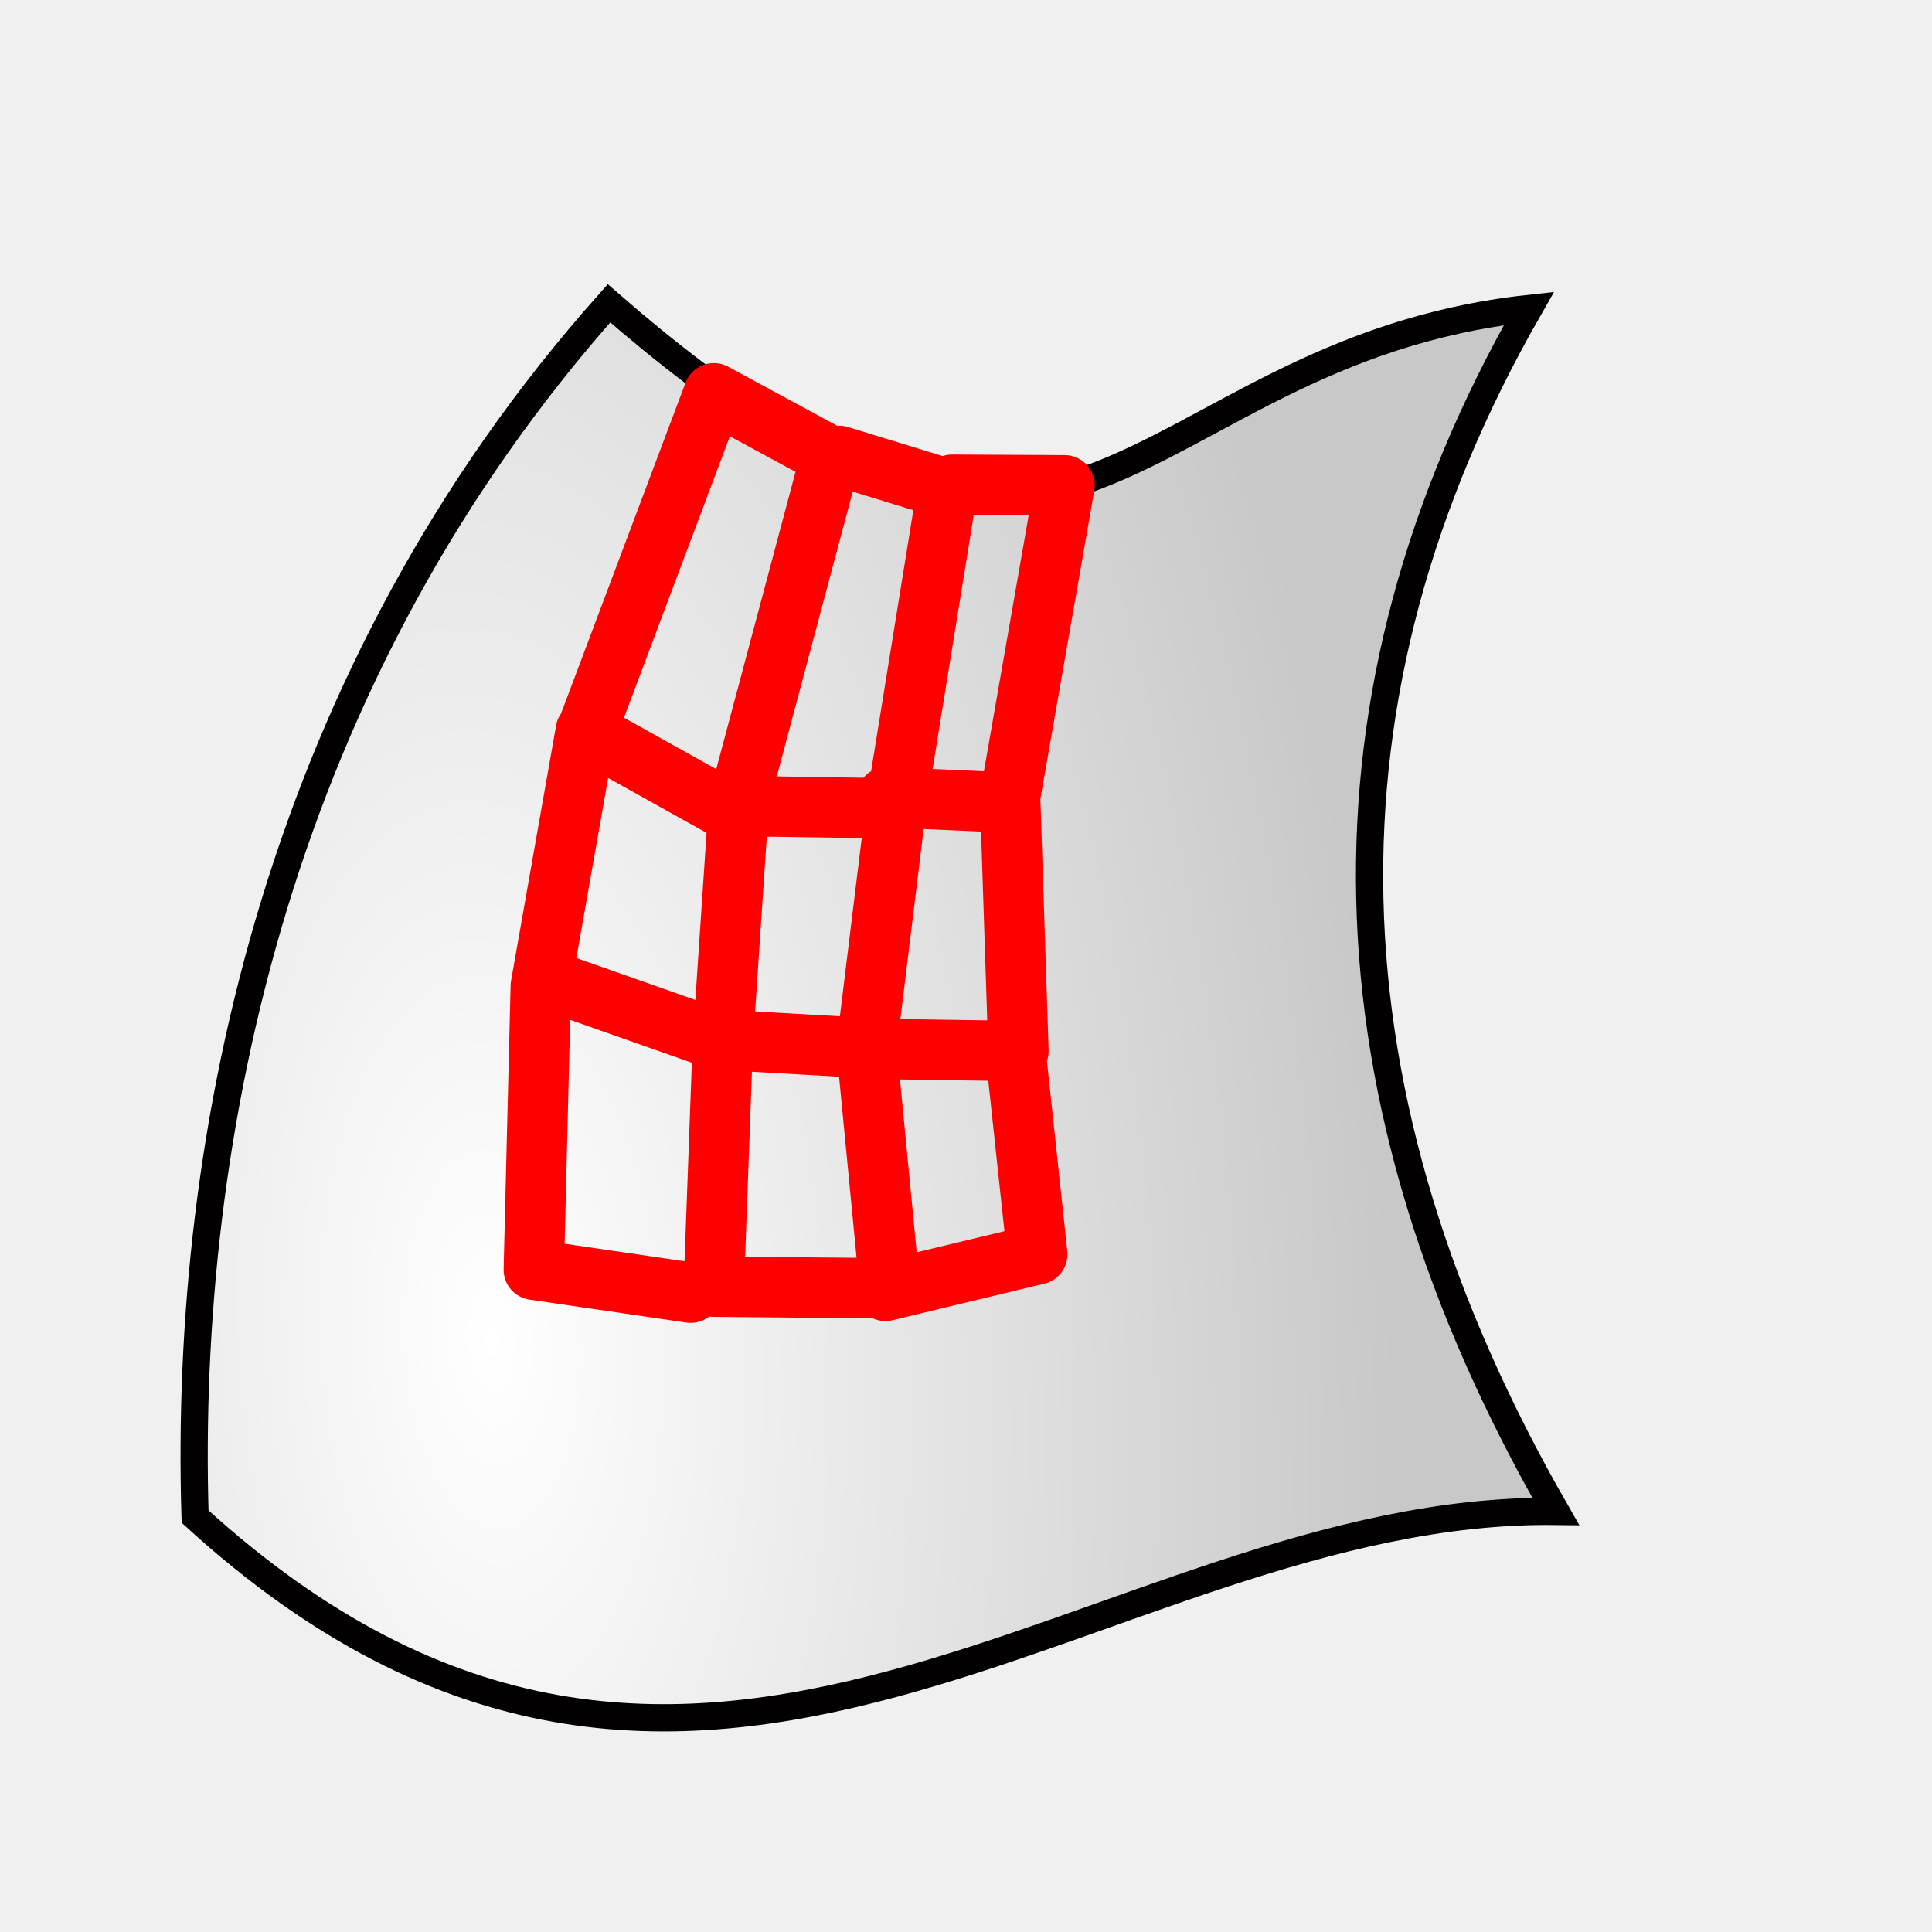
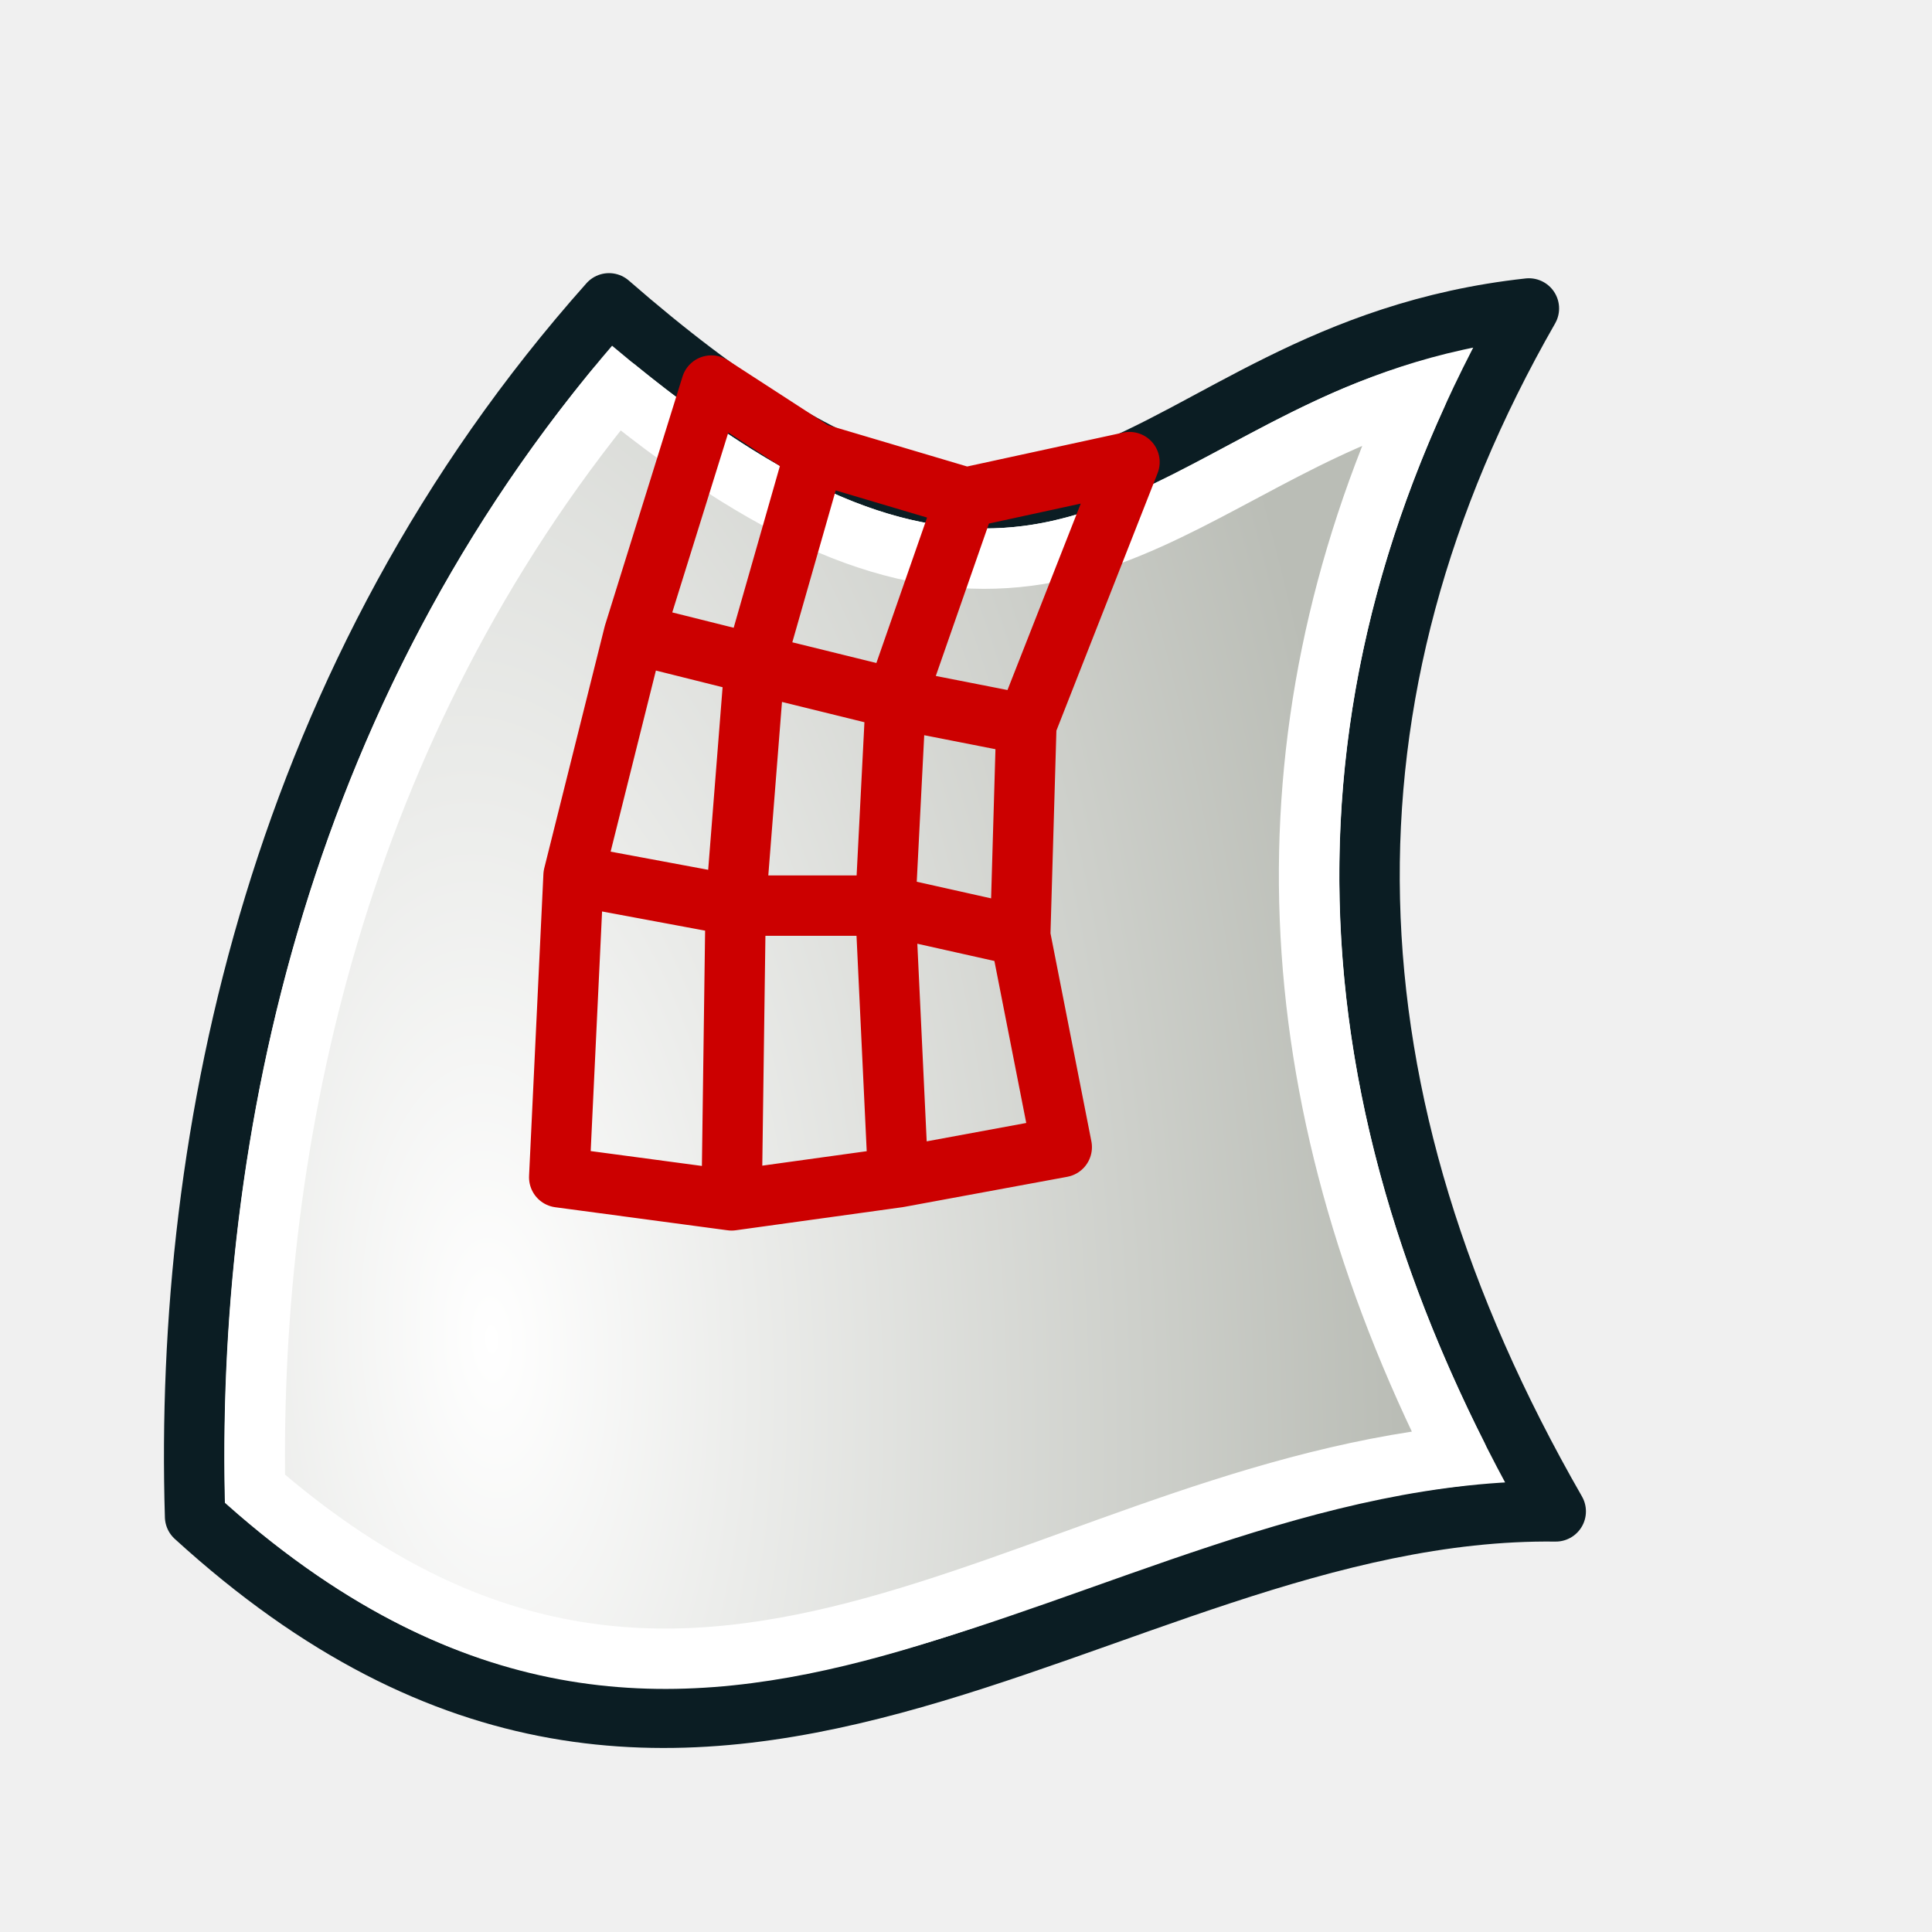
- <svg xmlns="http://www.w3.org/2000/svg" xmlns:xlink="http://www.w3.org/1999/xlink" width="64px" height="64px" id="svg2985" version="1.1">
-   <defs id="defs2987">
+ <svg xmlns="http://www.w3.org/2000/svg" xmlns:xlink="http://www.w3.org/1999/xlink" width="64" height="64" id="svg2869" version="1.1" viewBox="0 0 64 64">
+   <defs id="defs2871">
+     <linearGradient id="linearGradient5">
+       <stop style="stop-color:#ef2929;stop-opacity:1;" offset="0" id="stop19" />
+       <stop style="stop-color:#ef2929;stop-opacity:0;" offset="1" id="stop20" />
+     </linearGradient>
+     <linearGradient id="swatch18">
+       <stop style="stop-color:#ef2929;stop-opacity:1;" offset="0" id="stop18" />
+     </linearGradient>
+     <linearGradient id="swatch15">
+       <stop style="stop-color:#3d0000;stop-opacity:1;" offset="0" id="stop15" />
+     </linearGradient>
+     <linearGradient id="linearGradient5-1">
+       <stop style="stop-color:#ef2929;stop-opacity:1;" offset="0" id="stop5" />
+       <stop style="stop-color:#ef2929;stop-opacity:0;" offset="1" id="stop6" />
+     </linearGradient>
+     <linearGradient id="linearGradient3836-9">
+       <stop style="stop-color:#a40000;stop-opacity:1" offset="0" id="stop3838-8" />
+       <stop style="stop-color:#ef2929;stop-opacity:1" offset="1" id="stop3840-1" />
+     </linearGradient>
+     <linearGradient id="linearGradient3836-9-3">
+       <stop style="stop-color:#a40000;stop-opacity:1" offset="0" id="stop3838-8-5" />
+       <stop style="stop-color:#ef2929;stop-opacity:1" offset="1" id="stop3840-1-6" />
+     </linearGradient>
+     <linearGradient id="linearGradient2">
+       <stop style="stop-color:#73d216;stop-opacity:1;" offset="0" id="stop1" />
+       <stop style="stop-color:#8ae234;stop-opacity:1;" offset="1" id="stop2" />
+     </linearGradient>
    <linearGradient id="linearGradient3836">
-       <stop style="stop-color:#ffffff;stop-opacity:1" offset="0" id="stop3838" />
-       <stop style="stop-color:#c8c8c8;stop-opacity:1" offset="1" id="stop3840" />
+       <stop style="stop-color:#ad7fa8;stop-opacity:1" offset="0" id="stop3838" />
+       <stop style="stop-color:#5c3566;stop-opacity:1" offset="1" id="stop3840" />
    </linearGradient>
-     <radialGradient xlink:href="#linearGradient3836" id="radialGradient3842" cx="16.058" cy="55.712" fx="16.058" fy="55.712" r="23.836" gradientTransform="matrix(1.248136,-0.1510649,0.1787021,2.656087,-13.71155,-101.176)" gradientUnits="userSpaceOnUse" />
+     <linearGradient id="linearGradient3836-1">
+       <stop style="stop-color:#729fcf;stop-opacity:1" offset="0" id="stop3838-9" />
+       <stop style="stop-color:#204a87;stop-opacity:1" offset="1" id="stop3840-0" />
+     </linearGradient>
+     <linearGradient id="linearGradient3836-6">
+       <stop style="stop-color:#ef2929;stop-opacity:1" offset="0" id="stop3838-91" />
+       <stop style="stop-color:#a40000;stop-opacity:1" offset="1" id="stop3840-01" />
+     </linearGradient>
+     <clipPath clipPathUnits="userSpaceOnUse" id="clipPath1462">
+       <path style="display:block;fill:#000000;fill-opacity:1;stroke:#000000;stroke-width:1px;stroke-linecap:butt;stroke-linejoin:miter;stroke-opacity:1" d="m 22,36 c 5.407,-1.906 10.878,-3.342 17,0 -0.422,6.469 -2.271,11.84 -7,15 C 24.173,45.351 23.112,40.679 22,36" id="path1464" />
+     </clipPath>
+     <linearGradient id="linearGradient3836-16">
+       <stop style="stop-color:#729fcf;stop-opacity:1" offset="0" id="stop3838-86" />
+       <stop style="stop-color:#204a87;stop-opacity:1" offset="1" id="stop3840-03" />
+     </linearGradient>
+     <clipPath clipPathUnits="userSpaceOnUse" id="clipath_lpe_path-effect11">
+       <path style="display:block;fill:#000000;fill-opacity:1;stroke:#000000;stroke-width:1px;stroke-linecap:butt;stroke-linejoin:miter;stroke-opacity:1" d="m 22,36 c 5.407,-1.906 10.878,-3.342 17,0 -0.422,6.469 -2.271,11.84 -7,15 C 24.173,45.351 23.112,40.679 22,36" id="path11" />
+     </clipPath>
+     <radialGradient xlink:href="#linearGradient3836-2" id="radialGradient3842" cx="16.058" cy="55.712" fx="16.058" fy="55.712" r="23.836" gradientTransform="matrix(1.248136,-0.1510649,0.1787021,2.656087,-13.71155,-101.176)" gradientUnits="userSpaceOnUse" />
+     <linearGradient id="linearGradient3836-2">
+       <stop style="stop-color:#ffffff;stop-opacity:1" offset="0" id="stop3838-1" />
+       <stop style="stop-color:#babdb6;stop-opacity:1" offset="1" id="stop3840-5" />
+     </linearGradient>
  </defs>
-   <g id="layer1">
-     <path style="fill:url(#radialGradient3842);fill-opacity:1;stroke:#020000;stroke-width:0.902;stroke-linecap:butt;stroke-linejoin:miter;stroke-miterlimit:4;stroke-dasharray:none;stroke-opacity:1" d="m 20.174,10.048 c 15.67,13.651 16.972,1.646 30.473,0.17 -7.346,12.828 -7.002,26.113 0.889,39.849 C 36.448,49.88 23.103,65.428 6.462,50.238 6.076,37.527 9.266,22.302 20.174,10.048 Z" id="path3066" />
-     <path id="path4152" style="fill:none;fill-rule:evenodd;stroke:#ff0000;stroke-width:2;stroke-linecap:round;stroke-linejoin:round;stroke-miterlimit:4;stroke-dasharray:none;stroke-opacity:1" d="m 33.608,34.529 0.753,7.023 -5.029,1.21 m 4.137,-16.132 0.268,8.187 -4.991,-0.076 m 2.791,-18.684 3.728,0.019 -1.838,10.512 -4.057,-0.182 m -9.967,-2.193 4.443,2.477 5.831,0.091 m -11.522,5.684 5.589,1.97 4.946,0.28 m -0.896,-19.614 3.588,1.1 -1.694,10.467 -0.983,8.017 0.772,7.991 -5.831,-0.053 0.299,-8.127 0.533,-7.953 3.044,-11.416 -3.876,-2.099 -4.269,11.344 -1.463,8.293 -0.231,9.397 5.199,0.76" />
+   <g id="layer3" style="display:inline">
+     <path style="fill:#ffffff;fill-opacity:1;stroke:#0b1d23;stroke-width:2;stroke-linecap:butt;stroke-linejoin:round;stroke-miterlimit:4;stroke-dasharray:none;stroke-opacity:1" d="m 20.174,10.048 c 15.67,13.651 16.972,1.646 30.473,0.17 -7.346,12.828 -7.002,26.113 0.889,39.849 C 36.448,49.88 23.103,65.428 6.462,50.238 6.076,37.527 9.266,22.302 20.174,10.048 Z" id="path3066" />
+     <path style="fill:url(#radialGradient3842);fill-opacity:1;stroke:#ffffff;stroke-width:2;stroke-linecap:butt;stroke-linejoin:round;stroke-miterlimit:4;stroke-dasharray:none;stroke-opacity:1" d="m 20.408,12.857 c 5.667,4.61 9.79,6.051 13.629,5.557 3.731,-0.48 6.822,-2.866 10.562,-4.504 0.737,-0.323 1.524,-0.611 2.35,-0.871 -5.216,11.425 -4.711,23.204 1.328,35.195 C 33.818,49.801 22.87,61.837 8.449,49.314 8.251,37.68 11.159,24.099 20.408,12.857 Z" id="path143" />
+     <path id="path4152" style="fill:none;fill-rule:evenodd;stroke:#cc0000;stroke-width:2;stroke-linecap:round;stroke-linejoin:round;stroke-miterlimit:4;stroke-dasharray:none;stroke-opacity:1" d="m 33.796,31 1.376,7 -5.419,1 M 34,24 33.796,31 29.327,30 M 32,16.485 37.416,15.308 34,24 29.676,23.151 M 21,21 l 4,1 4.676,1.151 M 19,29 l 5.369,1 h 4.957 M 27,15 32,16.485 29.676,23.151 29.327,30 29.753,39 24.236,39.764 24.369,30 25,22 27,15 23.564,12.772 21,21 l -2,8 -0.475,10 5.711,0.764" />
  </g>
</svg>
